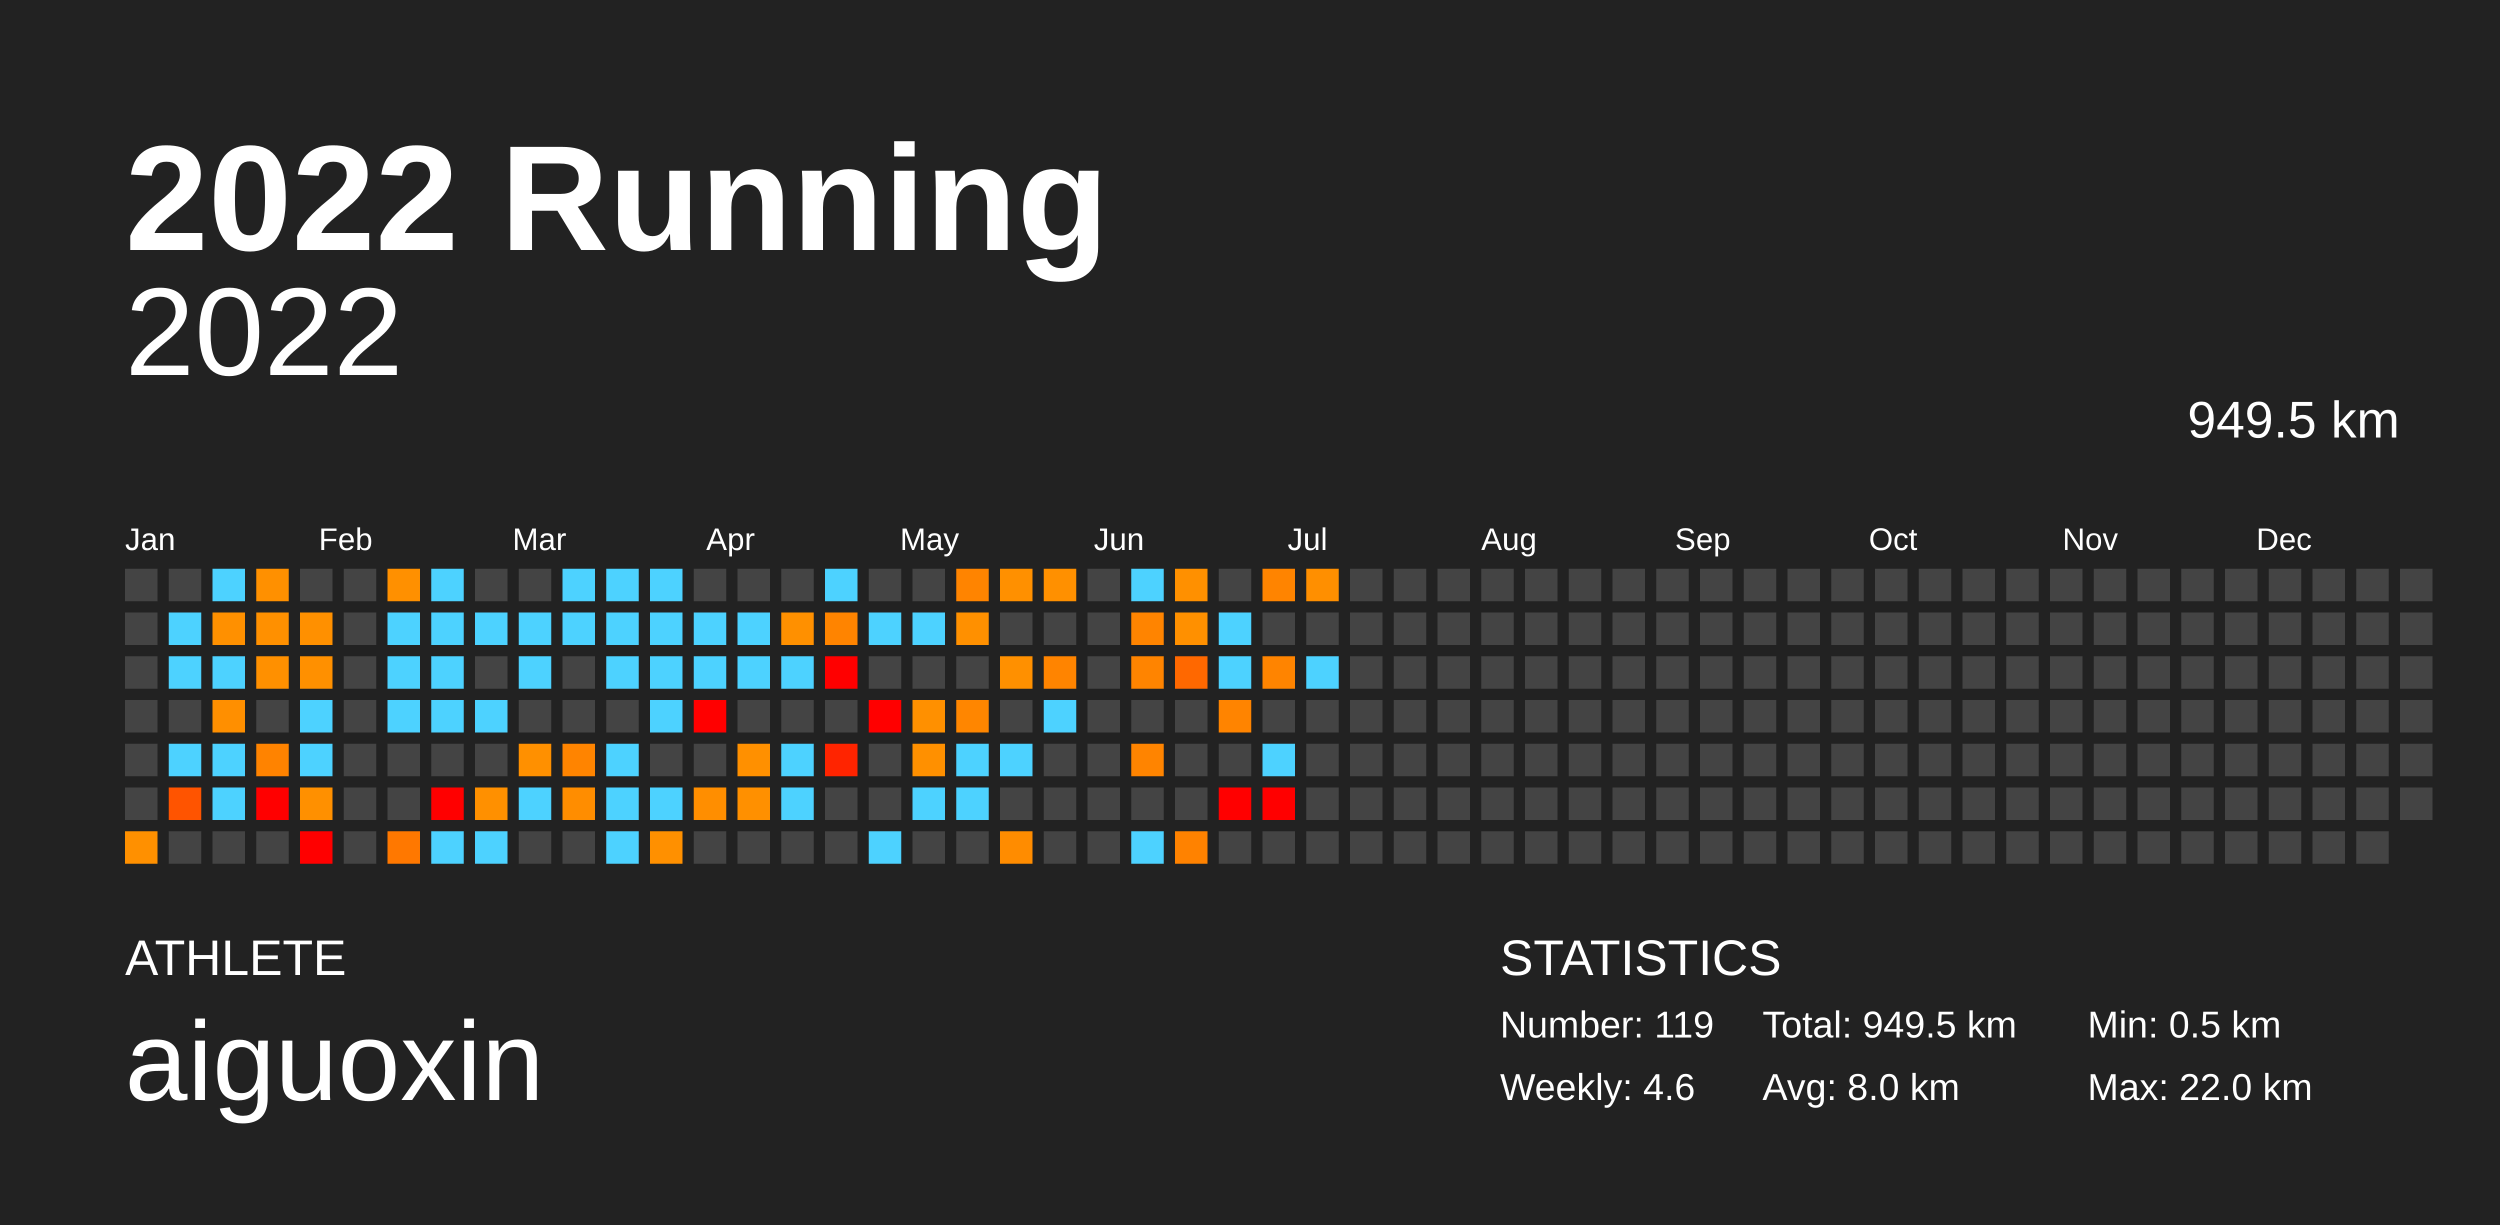
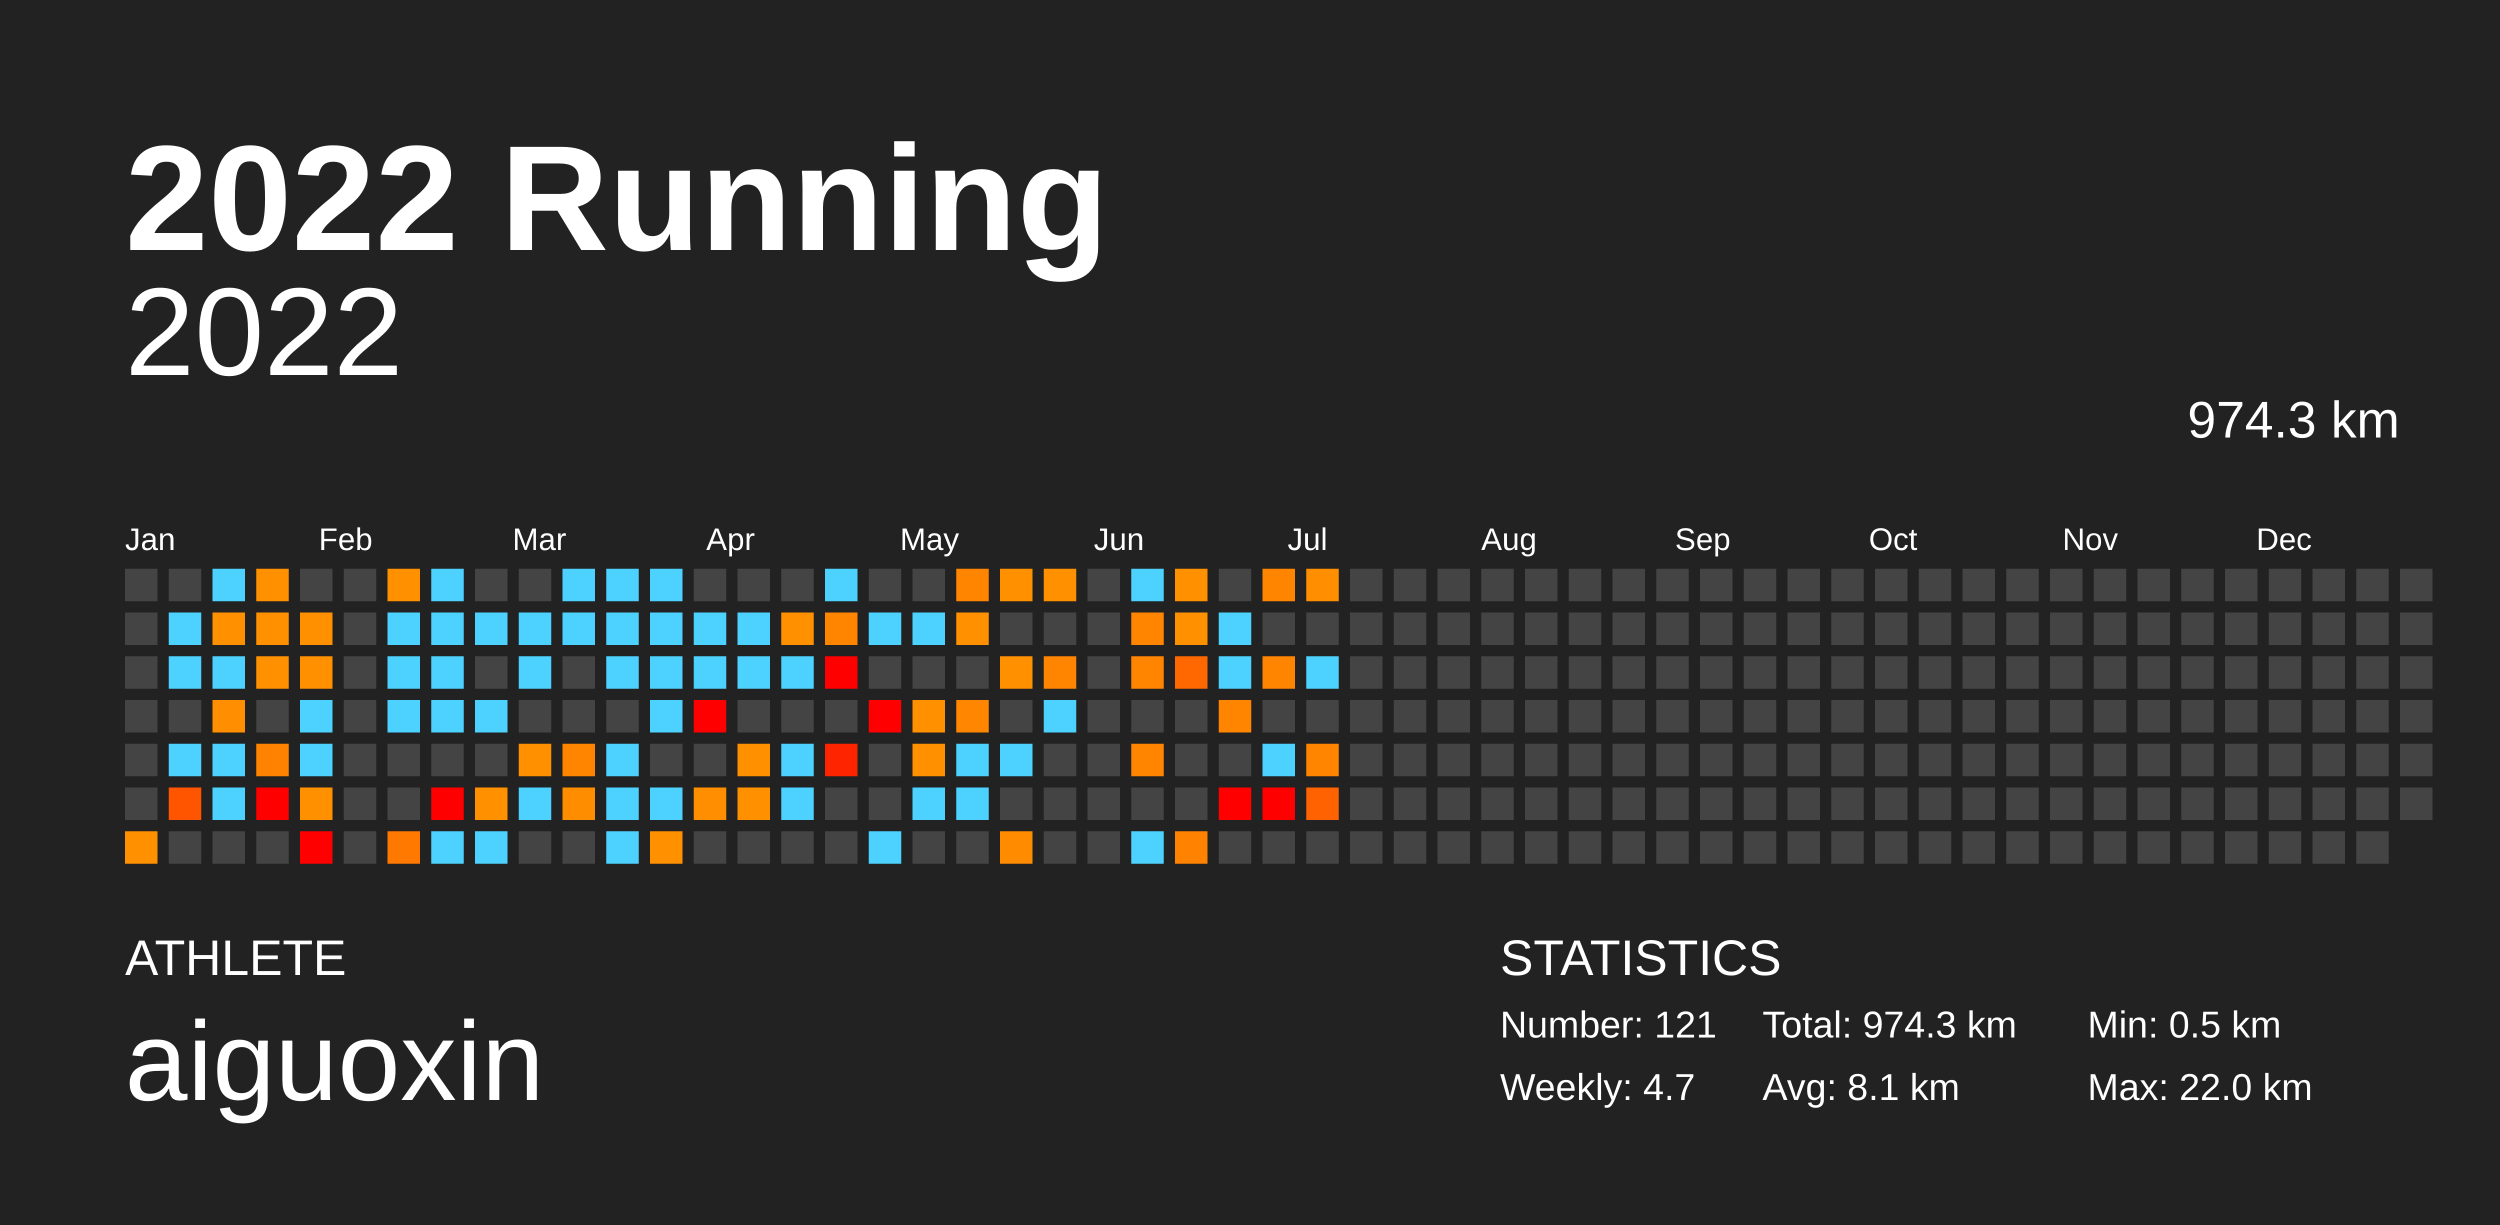
<svg xmlns="http://www.w3.org/2000/svg" baseProfile="full" height="98mm" version="1.1" viewBox="0,0,200,98" width="200mm">
  <defs />
  <rect fill="#222222" height="98" width="200" x="0" y="0" />
  <text fill="#FFFFFF" style="font-size:12px; font-family:Arial; font-weight:bold;" x="10" y="20">2022 Running</text>
  <text fill="#FFFFFF" style="font-size:4px; font-family:Arial" x="10" y="78">ATHLETE</text>
  <text fill="#FFFFFF" style="font-size:9px; font-family:Arial" x="10" y="88">aiguoxin</text>
  <text fill="#FFFFFF" style="font-size:4px; font-family:Arial" x="120" y="78">STATISTICS</text>
-   <text fill="#FFFFFF" style="font-size:3px; font-family:Arial" x="120" y="83">Number: 119</text>
-   <text fill="#FFFFFF" style="font-size:3px; font-family:Arial" x="120" y="88">Weekly: 4.6</text>
-   <text fill="#FFFFFF" style="font-size:3px; font-family:Arial" x="141" y="83">Total: 949.5 km</text>
-   <text fill="#FFFFFF" style="font-size:3px; font-family:Arial" x="141" y="88">Avg: 8.0 km</text>
+   <text fill="#FFFFFF" style="font-size:3px; font-family:Arial" x="120" y="83">Number: 121</text>
+   <text fill="#FFFFFF" style="font-size:3px; font-family:Arial" x="120" y="88">Weekly: 4.7</text>
+   <text fill="#FFFFFF" style="font-size:3px; font-family:Arial" x="141" y="83">Total: 974.3 km</text>
+   <text fill="#FFFFFF" style="font-size:3px; font-family:Arial" x="141" y="88">Avg: 8.1 km</text>
  <text fill="#FFFFFF" style="font-size:3px; font-family:Arial" x="167" y="83">Min: 0.5 km</text>
  <text fill="#FFFFFF" style="font-size:3px; font-family:Arial" x="167" y="88">Max: 22.0 km</text>
  <text alignment-baseline="hanging" fill="#FFFFFF" style="font-size:10.0px; font-family:Arial;" x="10" y="30">2022</text>
-   <text alignment-baseline="hanging" fill="#FFFFFF" style="font-size:4.125px; font-family:Arial;" x="175" y="35">949.5 km</text>
+   <text alignment-baseline="hanging" fill="#FFFFFF" style="font-size:4.125px; font-family:Arial;" x="175" y="35">974.3 km</text>
  <text fill="#FFFFFF" style="font-size:2.5px; font-family:Arial" x="10.0" y="44">Jan</text>
  <text fill="#FFFFFF" style="font-size:2.5px; font-family:Arial" x="25.5" y="44">Feb</text>
  <text fill="#FFFFFF" style="font-size:2.5px; font-family:Arial" x="41.0" y="44">Mar</text>
  <text fill="#FFFFFF" style="font-size:2.5px; font-family:Arial" x="56.5" y="44">Apr</text>
  <text fill="#FFFFFF" style="font-size:2.5px; font-family:Arial" x="72.0" y="44">May</text>
  <text fill="#FFFFFF" style="font-size:2.5px; font-family:Arial" x="87.5" y="44">Jun</text>
  <text fill="#FFFFFF" style="font-size:2.5px; font-family:Arial" x="103.0" y="44">Jul</text>
  <text fill="#FFFFFF" style="font-size:2.5px; font-family:Arial" x="118.5" y="44">Aug</text>
  <text fill="#FFFFFF" style="font-size:2.5px; font-family:Arial" x="134.0" y="44">Sep</text>
  <text fill="#FFFFFF" style="font-size:2.5px; font-family:Arial" x="149.5" y="44">Oct</text>
  <text fill="#FFFFFF" style="font-size:2.5px; font-family:Arial" x="165.0" y="44">Nov</text>
  <text fill="#FFFFFF" style="font-size:2.5px; font-family:Arial" x="180.5" y="44">Dec</text>
  <rect fill="#444444" height="2.6" width="2.6" x="10.0" y="45.5" />
  <rect fill="#444444" height="2.6" width="2.6" x="10.0" y="49.0" />
  <rect fill="#444444" height="2.6" width="2.6" x="10.0" y="52.5" />
  <rect fill="#444444" height="2.6" width="2.6" x="10.0" y="56.0" />
  <rect fill="#444444" height="2.6" width="2.6" x="10.0" y="59.5" />
  <rect fill="#444444" height="2.6" width="2.6" x="10.0" y="63.0" />
  <rect fill="#ff9000" height="2.6" width="2.6" x="10.0" y="66.5" />
  <rect fill="#444444" height="2.6" width="2.6" x="13.5" y="45.5" />
  <rect fill="#4dd2ff" height="2.6" width="2.6" x="13.5" y="49.0" />
  <rect fill="#4dd2ff" height="2.6" width="2.6" x="13.5" y="52.5" />
  <rect fill="#444444" height="2.6" width="2.6" x="13.5" y="56.0" />
  <rect fill="#4dd2ff" height="2.6" width="2.6" x="13.5" y="59.5" />
  <rect fill="#ff5400" height="2.6" width="2.6" x="13.5" y="63.0" />
  <rect fill="#444444" height="2.6" width="2.6" x="13.5" y="66.5" />
  <rect fill="#4dd2ff" height="2.6" width="2.6" x="17.0" y="45.5" />
  <rect fill="#ff9000" height="2.6" width="2.6" x="17.0" y="49.0" />
  <rect fill="#4dd2ff" height="2.6" width="2.6" x="17.0" y="52.5" />
  <rect fill="#ff8f00" height="2.6" width="2.6" x="17.0" y="56.0" />
  <rect fill="#4dd2ff" height="2.6" width="2.6" x="17.0" y="59.5" />
  <rect fill="#4dd2ff" height="2.6" width="2.6" x="17.0" y="63.0" />
  <rect fill="#444444" height="2.6" width="2.6" x="17.0" y="66.5" />
  <rect fill="#ff9000" height="2.6" width="2.6" x="20.5" y="45.5" />
  <rect fill="#ff9000" height="2.6" width="2.6" x="20.5" y="49.0" />
  <rect fill="#ff9000" height="2.6" width="2.6" x="20.5" y="52.5" />
  <rect fill="#444444" height="2.6" width="2.6" x="20.5" y="56.0" />
  <rect fill="#ff8300" height="2.6" width="2.6" x="20.5" y="59.5" />
  <rect fill="red" height="2.6" width="2.6" x="20.5" y="63.0" />
  <rect fill="#444444" height="2.6" width="2.6" x="20.5" y="66.5" />
  <rect fill="#444444" height="2.6" width="2.6" x="24.0" y="45.5" />
  <rect fill="#ff9000" height="2.6" width="2.6" x="24.0" y="49.0" />
  <rect fill="#ff9000" height="2.6" width="2.6" x="24.0" y="52.5" />
  <rect fill="#4dd2ff" height="2.6" width="2.6" x="24.0" y="56.0" />
  <rect fill="#4dd2ff" height="2.6" width="2.6" x="24.0" y="59.5" />
  <rect fill="#ff9000" height="2.6" width="2.6" x="24.0" y="63.0" />
  <rect fill="red" height="2.6" width="2.6" x="24.0" y="66.5" />
  <rect fill="#444444" height="2.6" width="2.6" x="27.5" y="45.5" />
  <rect fill="#444444" height="2.6" width="2.6" x="27.5" y="49.0" />
  <rect fill="#444444" height="2.6" width="2.6" x="27.5" y="52.5" />
  <rect fill="#444444" height="2.6" width="2.6" x="27.5" y="56.0" />
  <rect fill="#444444" height="2.6" width="2.6" x="27.5" y="59.5" />
  <rect fill="#444444" height="2.6" width="2.6" x="27.5" y="63.0" />
  <rect fill="#444444" height="2.6" width="2.6" x="27.5" y="66.5" />
  <rect fill="#ff9000" height="2.6" width="2.6" x="31.0" y="45.5" />
  <rect fill="#4dd2ff" height="2.6" width="2.6" x="31.0" y="49.0" />
  <rect fill="#4dd2ff" height="2.6" width="2.6" x="31.0" y="52.5" />
  <rect fill="#4dd2ff" height="2.6" width="2.6" x="31.0" y="56.0" />
  <rect fill="#444444" height="2.6" width="2.6" x="31.0" y="59.5" />
  <rect fill="#444444" height="2.6" width="2.6" x="31.0" y="63.0" />
  <rect fill="#ff7800" height="2.6" width="2.6" x="31.0" y="66.5" />
  <rect fill="#4dd2ff" height="2.6" width="2.6" x="34.5" y="45.5" />
  <rect fill="#4dd2ff" height="2.6" width="2.6" x="34.5" y="49.0" />
  <rect fill="#4dd2ff" height="2.6" width="2.6" x="34.5" y="52.5" />
  <rect fill="#4dd2ff" height="2.6" width="2.6" x="34.5" y="56.0" />
  <rect fill="#444444" height="2.6" width="2.6" x="34.5" y="59.5" />
  <rect fill="red" height="2.6" width="2.6" x="34.5" y="63.0" />
  <rect fill="#4dd2ff" height="2.6" width="2.6" x="34.5" y="66.5" />
  <rect fill="#444444" height="2.6" width="2.6" x="38.0" y="45.5" />
  <rect fill="#4dd2ff" height="2.6" width="2.6" x="38.0" y="49.0" />
  <rect fill="#444444" height="2.6" width="2.6" x="38.0" y="52.5" />
  <rect fill="#4dd2ff" height="2.6" width="2.6" x="38.0" y="56.0" />
  <rect fill="#444444" height="2.6" width="2.6" x="38.0" y="59.5" />
  <rect fill="#ff9000" height="2.6" width="2.6" x="38.0" y="63.0" />
  <rect fill="#4dd2ff" height="2.6" width="2.6" x="38.0" y="66.5" />
  <rect fill="#444444" height="2.6" width="2.6" x="41.5" y="45.5" />
  <rect fill="#4dd2ff" height="2.6" width="2.6" x="41.5" y="49.0" />
  <rect fill="#4dd2ff" height="2.6" width="2.6" x="41.5" y="52.5" />
  <rect fill="#444444" height="2.6" width="2.6" x="41.5" y="56.0" />
  <rect fill="#ff9000" height="2.6" width="2.6" x="41.5" y="59.5" />
  <rect fill="#4dd2ff" height="2.6" width="2.6" x="41.5" y="63.0" />
  <rect fill="#444444" height="2.6" width="2.6" x="41.5" y="66.5" />
  <rect fill="#4dd2ff" height="2.6" width="2.6" x="45.0" y="45.5" />
  <rect fill="#4dd2ff" height="2.6" width="2.6" x="45.0" y="49.0" />
  <rect fill="#444444" height="2.6" width="2.6" x="45.0" y="52.5" />
  <rect fill="#444444" height="2.6" width="2.6" x="45.0" y="56.0" />
  <rect fill="#ff8400" height="2.6" width="2.6" x="45.0" y="59.5" />
  <rect fill="#ff8d00" height="2.6" width="2.6" x="45.0" y="63.0" />
  <rect fill="#444444" height="2.6" width="2.6" x="45.0" y="66.5" />
  <rect fill="#4dd2ff" height="2.6" width="2.6" x="48.5" y="45.5" />
  <rect fill="#4dd2ff" height="2.6" width="2.6" x="48.5" y="49.0" />
  <rect fill="#4dd2ff" height="2.6" width="2.6" x="48.5" y="52.5" />
  <rect fill="#444444" height="2.6" width="2.6" x="48.5" y="56.0" />
  <rect fill="#4dd2ff" height="2.6" width="2.6" x="48.5" y="59.5" />
  <rect fill="#4dd2ff" height="2.6" width="2.6" x="48.5" y="63.0" />
  <rect fill="#4dd2ff" height="2.6" width="2.6" x="48.5" y="66.5" />
  <rect fill="#4dd2ff" height="2.6" width="2.6" x="52.0" y="45.5" />
  <rect fill="#4dd2ff" height="2.6" width="2.6" x="52.0" y="49.0" />
  <rect fill="#4dd2ff" height="2.6" width="2.6" x="52.0" y="52.5" />
  <rect fill="#4dd2ff" height="2.6" width="2.6" x="52.0" y="56.0" />
  <rect fill="#444444" height="2.6" width="2.6" x="52.0" y="59.5" />
  <rect fill="#4dd2ff" height="2.6" width="2.6" x="52.0" y="63.0" />
  <rect fill="#ff9000" height="2.6" width="2.6" x="52.0" y="66.5" />
  <rect fill="#444444" height="2.6" width="2.6" x="55.5" y="45.5" />
  <rect fill="#4dd2ff" height="2.6" width="2.6" x="55.5" y="49.0" />
  <rect fill="#4dd2ff" height="2.6" width="2.6" x="55.5" y="52.5" />
  <rect fill="red" height="2.6" width="2.6" x="55.5" y="56.0" />
  <rect fill="#444444" height="2.6" width="2.6" x="55.5" y="59.5" />
  <rect fill="#ff8e00" height="2.6" width="2.6" x="55.5" y="63.0" />
  <rect fill="#444444" height="2.6" width="2.6" x="55.5" y="66.5" />
  <rect fill="#444444" height="2.6" width="2.6" x="59.0" y="45.5" />
  <rect fill="#4dd2ff" height="2.6" width="2.6" x="59.0" y="49.0" />
  <rect fill="#4dd2ff" height="2.6" width="2.6" x="59.0" y="52.5" />
  <rect fill="#444444" height="2.6" width="2.6" x="59.0" y="56.0" />
  <rect fill="#ff9000" height="2.6" width="2.6" x="59.0" y="59.5" />
  <rect fill="#ff9000" height="2.6" width="2.6" x="59.0" y="63.0" />
  <rect fill="#444444" height="2.6" width="2.6" x="59.0" y="66.5" />
  <rect fill="#444444" height="2.6" width="2.6" x="62.5" y="45.5" />
  <rect fill="#ff9000" height="2.6" width="2.6" x="62.5" y="49.0" />
  <rect fill="#4dd2ff" height="2.6" width="2.6" x="62.5" y="52.5" />
  <rect fill="#444444" height="2.6" width="2.6" x="62.5" y="56.0" />
  <rect fill="#4dd2ff" height="2.6" width="2.6" x="62.5" y="59.5" />
  <rect fill="#4dd2ff" height="2.6" width="2.6" x="62.5" y="63.0" />
  <rect fill="#444444" height="2.6" width="2.6" x="62.5" y="66.5" />
  <rect fill="#4dd2ff" height="2.6" width="2.6" x="66.0" y="45.5" />
  <rect fill="#ff8400" height="2.6" width="2.6" x="66.0" y="49.0" />
  <rect fill="red" height="2.6" width="2.6" x="66.0" y="52.5" />
  <rect fill="#444444" height="2.6" width="2.6" x="66.0" y="56.0" />
  <rect fill="#ff2400" height="2.6" width="2.6" x="66.0" y="59.5" />
  <rect fill="#444444" height="2.6" width="2.6" x="66.0" y="63.0" />
  <rect fill="#444444" height="2.6" width="2.6" x="66.0" y="66.5" />
  <rect fill="#444444" height="2.6" width="2.6" x="69.5" y="45.5" />
  <rect fill="#4dd2ff" height="2.6" width="2.6" x="69.5" y="49.0" />
  <rect fill="#444444" height="2.6" width="2.6" x="69.5" y="52.5" />
  <rect fill="red" height="2.6" width="2.6" x="69.5" y="56.0" />
  <rect fill="#444444" height="2.6" width="2.6" x="69.5" y="59.5" />
  <rect fill="#444444" height="2.6" width="2.6" x="69.5" y="63.0" />
  <rect fill="#4dd2ff" height="2.6" width="2.6" x="69.5" y="66.5" />
  <rect fill="#444444" height="2.6" width="2.6" x="73.0" y="45.5" />
  <rect fill="#4dd2ff" height="2.6" width="2.6" x="73.0" y="49.0" />
  <rect fill="#444444" height="2.6" width="2.6" x="73.0" y="52.5" />
  <rect fill="#ff9000" height="2.6" width="2.6" x="73.0" y="56.0" />
  <rect fill="#ff9000" height="2.6" width="2.6" x="73.0" y="59.5" />
  <rect fill="#4dd2ff" height="2.6" width="2.6" x="73.0" y="63.0" />
  <rect fill="#444444" height="2.6" width="2.6" x="73.0" y="66.5" />
  <rect fill="#ff8400" height="2.6" width="2.6" x="76.5" y="45.5" />
  <rect fill="#ff9000" height="2.6" width="2.6" x="76.5" y="49.0" />
  <rect fill="#444444" height="2.6" width="2.6" x="76.5" y="52.5" />
  <rect fill="#ff8600" height="2.6" width="2.6" x="76.5" y="56.0" />
  <rect fill="#4dd2ff" height="2.6" width="2.6" x="76.5" y="59.5" />
  <rect fill="#4dd2ff" height="2.6" width="2.6" x="76.5" y="63.0" />
  <rect fill="#444444" height="2.6" width="2.6" x="76.5" y="66.5" />
  <rect fill="#ff9000" height="2.6" width="2.6" x="80.0" y="45.5" />
  <rect fill="#444444" height="2.6" width="2.6" x="80.0" y="49.0" />
  <rect fill="#ff9000" height="2.6" width="2.6" x="80.0" y="52.5" />
  <rect fill="#444444" height="2.6" width="2.6" x="80.0" y="56.0" />
  <rect fill="#4dd2ff" height="2.6" width="2.6" x="80.0" y="59.5" />
  <rect fill="#444444" height="2.6" width="2.6" x="80.0" y="63.0" />
  <rect fill="#ff8c00" height="2.6" width="2.6" x="80.0" y="66.5" />
  <rect fill="#ff9000" height="2.6" width="2.6" x="83.5" y="45.5" />
  <rect fill="#444444" height="2.6" width="2.6" x="83.5" y="49.0" />
  <rect fill="#ff8400" height="2.6" width="2.6" x="83.5" y="52.5" />
  <rect fill="#4dd2ff" height="2.6" width="2.6" x="83.5" y="56.0" />
  <rect fill="#444444" height="2.6" width="2.6" x="83.5" y="59.5" />
  <rect fill="#444444" height="2.6" width="2.6" x="83.5" y="63.0" />
  <rect fill="#444444" height="2.6" width="2.6" x="83.5" y="66.5" />
  <rect fill="#444444" height="2.6" width="2.6" x="87.0" y="45.5" />
  <rect fill="#444444" height="2.6" width="2.6" x="87.0" y="49.0" />
  <rect fill="#444444" height="2.6" width="2.6" x="87.0" y="52.5" />
  <rect fill="#444444" height="2.6" width="2.6" x="87.0" y="56.0" />
  <rect fill="#444444" height="2.6" width="2.6" x="87.0" y="59.5" />
  <rect fill="#444444" height="2.6" width="2.6" x="87.0" y="63.0" />
  <rect fill="#444444" height="2.6" width="2.6" x="87.0" y="66.5" />
  <rect fill="#4dd2ff" height="2.6" width="2.6" x="90.5" y="45.5" />
  <rect fill="#ff8400" height="2.6" width="2.6" x="90.5" y="49.0" />
  <rect fill="#ff8400" height="2.6" width="2.6" x="90.5" y="52.5" />
  <rect fill="#444444" height="2.6" width="2.6" x="90.5" y="56.0" />
  <rect fill="#ff8400" height="2.6" width="2.6" x="90.5" y="59.5" />
  <rect fill="#444444" height="2.6" width="2.6" x="90.5" y="63.0" />
  <rect fill="#4dd2ff" height="2.6" width="2.6" x="90.5" y="66.5" />
  <rect fill="#ff9000" height="2.6" width="2.6" x="94.0" y="45.5" />
  <rect fill="#ff9000" height="2.6" width="2.6" x="94.0" y="49.0" />
  <rect fill="#ff6800" height="2.6" width="2.6" x="94.0" y="52.5" />
  <rect fill="#444444" height="2.6" width="2.6" x="94.0" y="56.0" />
  <rect fill="#444444" height="2.6" width="2.6" x="94.0" y="59.5" />
  <rect fill="#444444" height="2.6" width="2.6" x="94.0" y="63.0" />
  <rect fill="#ff8200" height="2.6" width="2.6" x="94.0" y="66.5" />
  <rect fill="#444444" height="2.6" width="2.6" x="97.5" y="45.5" />
  <rect fill="#4dd2ff" height="2.6" width="2.6" x="97.5" y="49.0" />
  <rect fill="#4dd2ff" height="2.6" width="2.6" x="97.5" y="52.5" />
  <rect fill="#ff8400" height="2.6" width="2.6" x="97.5" y="56.0" />
  <rect fill="#444444" height="2.6" width="2.6" x="97.5" y="59.5" />
  <rect fill="red" height="2.6" width="2.6" x="97.5" y="63.0" />
  <rect fill="#444444" height="2.6" width="2.6" x="97.5" y="66.5" />
  <rect fill="#ff8400" height="2.6" width="2.6" x="101.0" y="45.5" />
  <rect fill="#444444" height="2.6" width="2.6" x="101.0" y="49.0" />
  <rect fill="#ff8400" height="2.6" width="2.6" x="101.0" y="52.5" />
  <rect fill="#444444" height="2.6" width="2.6" x="101.0" y="56.0" />
  <rect fill="#4dd2ff" height="2.6" width="2.6" x="101.0" y="59.5" />
  <rect fill="red" height="2.6" width="2.6" x="101.0" y="63.0" />
  <rect fill="#444444" height="2.6" width="2.6" x="101.0" y="66.5" />
  <rect fill="#ff8f00" height="2.6" width="2.6" x="104.5" y="45.5" />
  <rect fill="#444444" height="2.6" width="2.6" x="104.5" y="49.0" />
  <rect fill="#4dd2ff" height="2.6" width="2.6" x="104.5" y="52.5" />
  <rect fill="#444444" height="2.6" width="2.6" x="104.5" y="56.0" />
-   <rect fill="#444444" height="2.6" width="2.6" x="104.5" y="59.5" />
-   <rect fill="#444444" height="2.6" width="2.6" x="104.5" y="63.0" />
+   <rect fill="#ff8400" height="2.6" width="2.6" x="104.5" y="59.5" />
+   <rect fill="#ff6200" height="2.6" width="2.6" x="104.5" y="63.0" />
  <rect fill="#444444" height="2.6" width="2.6" x="104.5" y="66.5" />
  <rect fill="#444444" height="2.6" width="2.6" x="108.0" y="45.5" />
  <rect fill="#444444" height="2.6" width="2.6" x="108.0" y="49.0" />
  <rect fill="#444444" height="2.6" width="2.6" x="108.0" y="52.5" />
  <rect fill="#444444" height="2.6" width="2.6" x="108.0" y="56.0" />
  <rect fill="#444444" height="2.6" width="2.6" x="108.0" y="59.5" />
  <rect fill="#444444" height="2.6" width="2.6" x="108.0" y="63.0" />
  <rect fill="#444444" height="2.6" width="2.6" x="108.0" y="66.5" />
  <rect fill="#444444" height="2.6" width="2.6" x="111.5" y="45.5" />
  <rect fill="#444444" height="2.6" width="2.6" x="111.5" y="49.0" />
  <rect fill="#444444" height="2.6" width="2.6" x="111.5" y="52.5" />
  <rect fill="#444444" height="2.6" width="2.6" x="111.5" y="56.0" />
  <rect fill="#444444" height="2.6" width="2.6" x="111.5" y="59.5" />
  <rect fill="#444444" height="2.6" width="2.6" x="111.5" y="63.0" />
  <rect fill="#444444" height="2.6" width="2.6" x="111.5" y="66.5" />
  <rect fill="#444444" height="2.6" width="2.6" x="115.0" y="45.5" />
  <rect fill="#444444" height="2.6" width="2.6" x="115.0" y="49.0" />
  <rect fill="#444444" height="2.6" width="2.6" x="115.0" y="52.5" />
  <rect fill="#444444" height="2.6" width="2.6" x="115.0" y="56.0" />
  <rect fill="#444444" height="2.6" width="2.6" x="115.0" y="59.5" />
  <rect fill="#444444" height="2.6" width="2.6" x="115.0" y="63.0" />
  <rect fill="#444444" height="2.6" width="2.6" x="115.0" y="66.5" />
  <rect fill="#444444" height="2.6" width="2.6" x="118.5" y="45.5" />
  <rect fill="#444444" height="2.6" width="2.6" x="118.5" y="49.0" />
  <rect fill="#444444" height="2.6" width="2.6" x="118.5" y="52.5" />
  <rect fill="#444444" height="2.6" width="2.6" x="118.5" y="56.0" />
  <rect fill="#444444" height="2.6" width="2.6" x="118.5" y="59.5" />
  <rect fill="#444444" height="2.6" width="2.6" x="118.5" y="63.0" />
  <rect fill="#444444" height="2.6" width="2.6" x="118.5" y="66.5" />
  <rect fill="#444444" height="2.6" width="2.6" x="122.0" y="45.5" />
  <rect fill="#444444" height="2.6" width="2.6" x="122.0" y="49.0" />
  <rect fill="#444444" height="2.6" width="2.6" x="122.0" y="52.5" />
  <rect fill="#444444" height="2.6" width="2.6" x="122.0" y="56.0" />
  <rect fill="#444444" height="2.6" width="2.6" x="122.0" y="59.5" />
  <rect fill="#444444" height="2.6" width="2.6" x="122.0" y="63.0" />
  <rect fill="#444444" height="2.6" width="2.6" x="122.0" y="66.5" />
  <rect fill="#444444" height="2.6" width="2.6" x="125.5" y="45.5" />
  <rect fill="#444444" height="2.6" width="2.6" x="125.5" y="49.0" />
  <rect fill="#444444" height="2.6" width="2.6" x="125.5" y="52.5" />
  <rect fill="#444444" height="2.6" width="2.6" x="125.5" y="56.0" />
  <rect fill="#444444" height="2.6" width="2.6" x="125.5" y="59.5" />
  <rect fill="#444444" height="2.6" width="2.6" x="125.5" y="63.0" />
  <rect fill="#444444" height="2.6" width="2.6" x="125.5" y="66.5" />
  <rect fill="#444444" height="2.6" width="2.6" x="129.0" y="45.5" />
  <rect fill="#444444" height="2.6" width="2.6" x="129.0" y="49.0" />
  <rect fill="#444444" height="2.6" width="2.6" x="129.0" y="52.5" />
  <rect fill="#444444" height="2.6" width="2.6" x="129.0" y="56.0" />
  <rect fill="#444444" height="2.6" width="2.6" x="129.0" y="59.5" />
  <rect fill="#444444" height="2.6" width="2.6" x="129.0" y="63.0" />
  <rect fill="#444444" height="2.6" width="2.6" x="129.0" y="66.5" />
  <rect fill="#444444" height="2.6" width="2.6" x="132.5" y="45.5" />
  <rect fill="#444444" height="2.6" width="2.6" x="132.5" y="49.0" />
  <rect fill="#444444" height="2.6" width="2.6" x="132.5" y="52.5" />
  <rect fill="#444444" height="2.6" width="2.6" x="132.5" y="56.0" />
  <rect fill="#444444" height="2.6" width="2.6" x="132.5" y="59.5" />
  <rect fill="#444444" height="2.6" width="2.6" x="132.5" y="63.0" />
  <rect fill="#444444" height="2.6" width="2.6" x="132.5" y="66.5" />
  <rect fill="#444444" height="2.6" width="2.6" x="136.0" y="45.5" />
  <rect fill="#444444" height="2.6" width="2.6" x="136.0" y="49.0" />
  <rect fill="#444444" height="2.6" width="2.6" x="136.0" y="52.5" />
  <rect fill="#444444" height="2.6" width="2.6" x="136.0" y="56.0" />
  <rect fill="#444444" height="2.6" width="2.6" x="136.0" y="59.5" />
  <rect fill="#444444" height="2.6" width="2.6" x="136.0" y="63.0" />
  <rect fill="#444444" height="2.6" width="2.6" x="136.0" y="66.5" />
  <rect fill="#444444" height="2.6" width="2.6" x="139.5" y="45.5" />
  <rect fill="#444444" height="2.6" width="2.6" x="139.5" y="49.0" />
  <rect fill="#444444" height="2.6" width="2.6" x="139.5" y="52.5" />
  <rect fill="#444444" height="2.6" width="2.6" x="139.5" y="56.0" />
  <rect fill="#444444" height="2.6" width="2.6" x="139.5" y="59.5" />
  <rect fill="#444444" height="2.6" width="2.6" x="139.5" y="63.0" />
  <rect fill="#444444" height="2.6" width="2.6" x="139.5" y="66.5" />
  <rect fill="#444444" height="2.6" width="2.6" x="143.0" y="45.5" />
  <rect fill="#444444" height="2.6" width="2.6" x="143.0" y="49.0" />
  <rect fill="#444444" height="2.6" width="2.6" x="143.0" y="52.5" />
  <rect fill="#444444" height="2.6" width="2.6" x="143.0" y="56.0" />
  <rect fill="#444444" height="2.6" width="2.6" x="143.0" y="59.5" />
  <rect fill="#444444" height="2.6" width="2.6" x="143.0" y="63.0" />
  <rect fill="#444444" height="2.6" width="2.6" x="143.0" y="66.5" />
  <rect fill="#444444" height="2.6" width="2.6" x="146.5" y="45.5" />
  <rect fill="#444444" height="2.6" width="2.6" x="146.5" y="49.0" />
  <rect fill="#444444" height="2.6" width="2.6" x="146.5" y="52.5" />
  <rect fill="#444444" height="2.6" width="2.6" x="146.5" y="56.0" />
  <rect fill="#444444" height="2.6" width="2.6" x="146.5" y="59.5" />
  <rect fill="#444444" height="2.6" width="2.6" x="146.5" y="63.0" />
  <rect fill="#444444" height="2.6" width="2.6" x="146.5" y="66.5" />
  <rect fill="#444444" height="2.6" width="2.6" x="150.0" y="45.5" />
  <rect fill="#444444" height="2.6" width="2.6" x="150.0" y="49.0" />
  <rect fill="#444444" height="2.6" width="2.6" x="150.0" y="52.5" />
  <rect fill="#444444" height="2.6" width="2.6" x="150.0" y="56.0" />
  <rect fill="#444444" height="2.6" width="2.6" x="150.0" y="59.5" />
  <rect fill="#444444" height="2.6" width="2.6" x="150.0" y="63.0" />
  <rect fill="#444444" height="2.6" width="2.6" x="150.0" y="66.5" />
  <rect fill="#444444" height="2.6" width="2.6" x="153.5" y="45.5" />
  <rect fill="#444444" height="2.6" width="2.6" x="153.5" y="49.0" />
  <rect fill="#444444" height="2.6" width="2.6" x="153.5" y="52.5" />
  <rect fill="#444444" height="2.6" width="2.6" x="153.5" y="56.0" />
  <rect fill="#444444" height="2.6" width="2.6" x="153.5" y="59.5" />
  <rect fill="#444444" height="2.6" width="2.6" x="153.5" y="63.0" />
  <rect fill="#444444" height="2.6" width="2.6" x="153.5" y="66.5" />
  <rect fill="#444444" height="2.6" width="2.6" x="157.0" y="45.5" />
  <rect fill="#444444" height="2.6" width="2.6" x="157.0" y="49.0" />
  <rect fill="#444444" height="2.6" width="2.6" x="157.0" y="52.5" />
  <rect fill="#444444" height="2.6" width="2.6" x="157.0" y="56.0" />
  <rect fill="#444444" height="2.6" width="2.6" x="157.0" y="59.5" />
  <rect fill="#444444" height="2.6" width="2.6" x="157.0" y="63.0" />
  <rect fill="#444444" height="2.6" width="2.6" x="157.0" y="66.5" />
  <rect fill="#444444" height="2.6" width="2.6" x="160.5" y="45.5" />
  <rect fill="#444444" height="2.6" width="2.6" x="160.5" y="49.0" />
  <rect fill="#444444" height="2.6" width="2.6" x="160.5" y="52.5" />
  <rect fill="#444444" height="2.6" width="2.6" x="160.5" y="56.0" />
  <rect fill="#444444" height="2.6" width="2.6" x="160.5" y="59.5" />
  <rect fill="#444444" height="2.6" width="2.6" x="160.5" y="63.0" />
  <rect fill="#444444" height="2.6" width="2.6" x="160.5" y="66.5" />
  <rect fill="#444444" height="2.6" width="2.6" x="164.0" y="45.5" />
  <rect fill="#444444" height="2.6" width="2.6" x="164.0" y="49.0" />
  <rect fill="#444444" height="2.6" width="2.6" x="164.0" y="52.5" />
  <rect fill="#444444" height="2.6" width="2.6" x="164.0" y="56.0" />
  <rect fill="#444444" height="2.6" width="2.6" x="164.0" y="59.5" />
  <rect fill="#444444" height="2.6" width="2.6" x="164.0" y="63.0" />
  <rect fill="#444444" height="2.6" width="2.6" x="164.0" y="66.5" />
  <rect fill="#444444" height="2.6" width="2.6" x="167.5" y="45.5" />
  <rect fill="#444444" height="2.6" width="2.6" x="167.5" y="49.0" />
  <rect fill="#444444" height="2.6" width="2.6" x="167.5" y="52.5" />
  <rect fill="#444444" height="2.6" width="2.6" x="167.5" y="56.0" />
  <rect fill="#444444" height="2.6" width="2.6" x="167.5" y="59.5" />
  <rect fill="#444444" height="2.6" width="2.6" x="167.5" y="63.0" />
  <rect fill="#444444" height="2.6" width="2.6" x="167.5" y="66.5" />
  <rect fill="#444444" height="2.6" width="2.6" x="171.0" y="45.5" />
  <rect fill="#444444" height="2.6" width="2.6" x="171.0" y="49.0" />
  <rect fill="#444444" height="2.6" width="2.6" x="171.0" y="52.5" />
  <rect fill="#444444" height="2.6" width="2.6" x="171.0" y="56.0" />
  <rect fill="#444444" height="2.6" width="2.6" x="171.0" y="59.5" />
  <rect fill="#444444" height="2.6" width="2.6" x="171.0" y="63.0" />
  <rect fill="#444444" height="2.6" width="2.6" x="171.0" y="66.5" />
  <rect fill="#444444" height="2.6" width="2.6" x="174.5" y="45.5" />
  <rect fill="#444444" height="2.6" width="2.6" x="174.5" y="49.0" />
  <rect fill="#444444" height="2.6" width="2.6" x="174.5" y="52.5" />
  <rect fill="#444444" height="2.6" width="2.6" x="174.5" y="56.0" />
  <rect fill="#444444" height="2.6" width="2.6" x="174.5" y="59.5" />
  <rect fill="#444444" height="2.6" width="2.6" x="174.5" y="63.0" />
  <rect fill="#444444" height="2.6" width="2.6" x="174.5" y="66.5" />
  <rect fill="#444444" height="2.6" width="2.6" x="178.0" y="45.5" />
  <rect fill="#444444" height="2.6" width="2.6" x="178.0" y="49.0" />
  <rect fill="#444444" height="2.6" width="2.6" x="178.0" y="52.5" />
  <rect fill="#444444" height="2.6" width="2.6" x="178.0" y="56.0" />
  <rect fill="#444444" height="2.6" width="2.6" x="178.0" y="59.5" />
  <rect fill="#444444" height="2.6" width="2.6" x="178.0" y="63.0" />
  <rect fill="#444444" height="2.6" width="2.6" x="178.0" y="66.5" />
  <rect fill="#444444" height="2.6" width="2.6" x="181.5" y="45.5" />
  <rect fill="#444444" height="2.6" width="2.6" x="181.5" y="49.0" />
  <rect fill="#444444" height="2.6" width="2.6" x="181.5" y="52.5" />
  <rect fill="#444444" height="2.6" width="2.6" x="181.5" y="56.0" />
  <rect fill="#444444" height="2.6" width="2.6" x="181.5" y="59.5" />
  <rect fill="#444444" height="2.6" width="2.6" x="181.5" y="63.0" />
  <rect fill="#444444" height="2.6" width="2.6" x="181.5" y="66.5" />
  <rect fill="#444444" height="2.6" width="2.6" x="185.0" y="45.5" />
  <rect fill="#444444" height="2.6" width="2.6" x="185.0" y="49.0" />
  <rect fill="#444444" height="2.6" width="2.6" x="185.0" y="52.5" />
  <rect fill="#444444" height="2.6" width="2.6" x="185.0" y="56.0" />
  <rect fill="#444444" height="2.6" width="2.6" x="185.0" y="59.5" />
  <rect fill="#444444" height="2.6" width="2.6" x="185.0" y="63.0" />
  <rect fill="#444444" height="2.6" width="2.6" x="185.0" y="66.5" />
  <rect fill="#444444" height="2.6" width="2.6" x="188.5" y="45.5" />
  <rect fill="#444444" height="2.6" width="2.6" x="188.5" y="49.0" />
  <rect fill="#444444" height="2.6" width="2.6" x="188.5" y="52.5" />
  <rect fill="#444444" height="2.6" width="2.6" x="188.5" y="56.0" />
  <rect fill="#444444" height="2.6" width="2.6" x="188.5" y="59.5" />
  <rect fill="#444444" height="2.6" width="2.6" x="188.5" y="63.0" />
  <rect fill="#444444" height="2.6" width="2.6" x="188.5" y="66.5" />
  <rect fill="#444444" height="2.6" width="2.6" x="192.0" y="45.5" />
  <rect fill="#444444" height="2.6" width="2.6" x="192.0" y="49.0" />
  <rect fill="#444444" height="2.6" width="2.6" x="192.0" y="52.5" />
  <rect fill="#444444" height="2.6" width="2.6" x="192.0" y="56.0" />
  <rect fill="#444444" height="2.6" width="2.6" x="192.0" y="59.5" />
  <rect fill="#444444" height="2.6" width="2.6" x="192.0" y="63.0" />
</svg>
